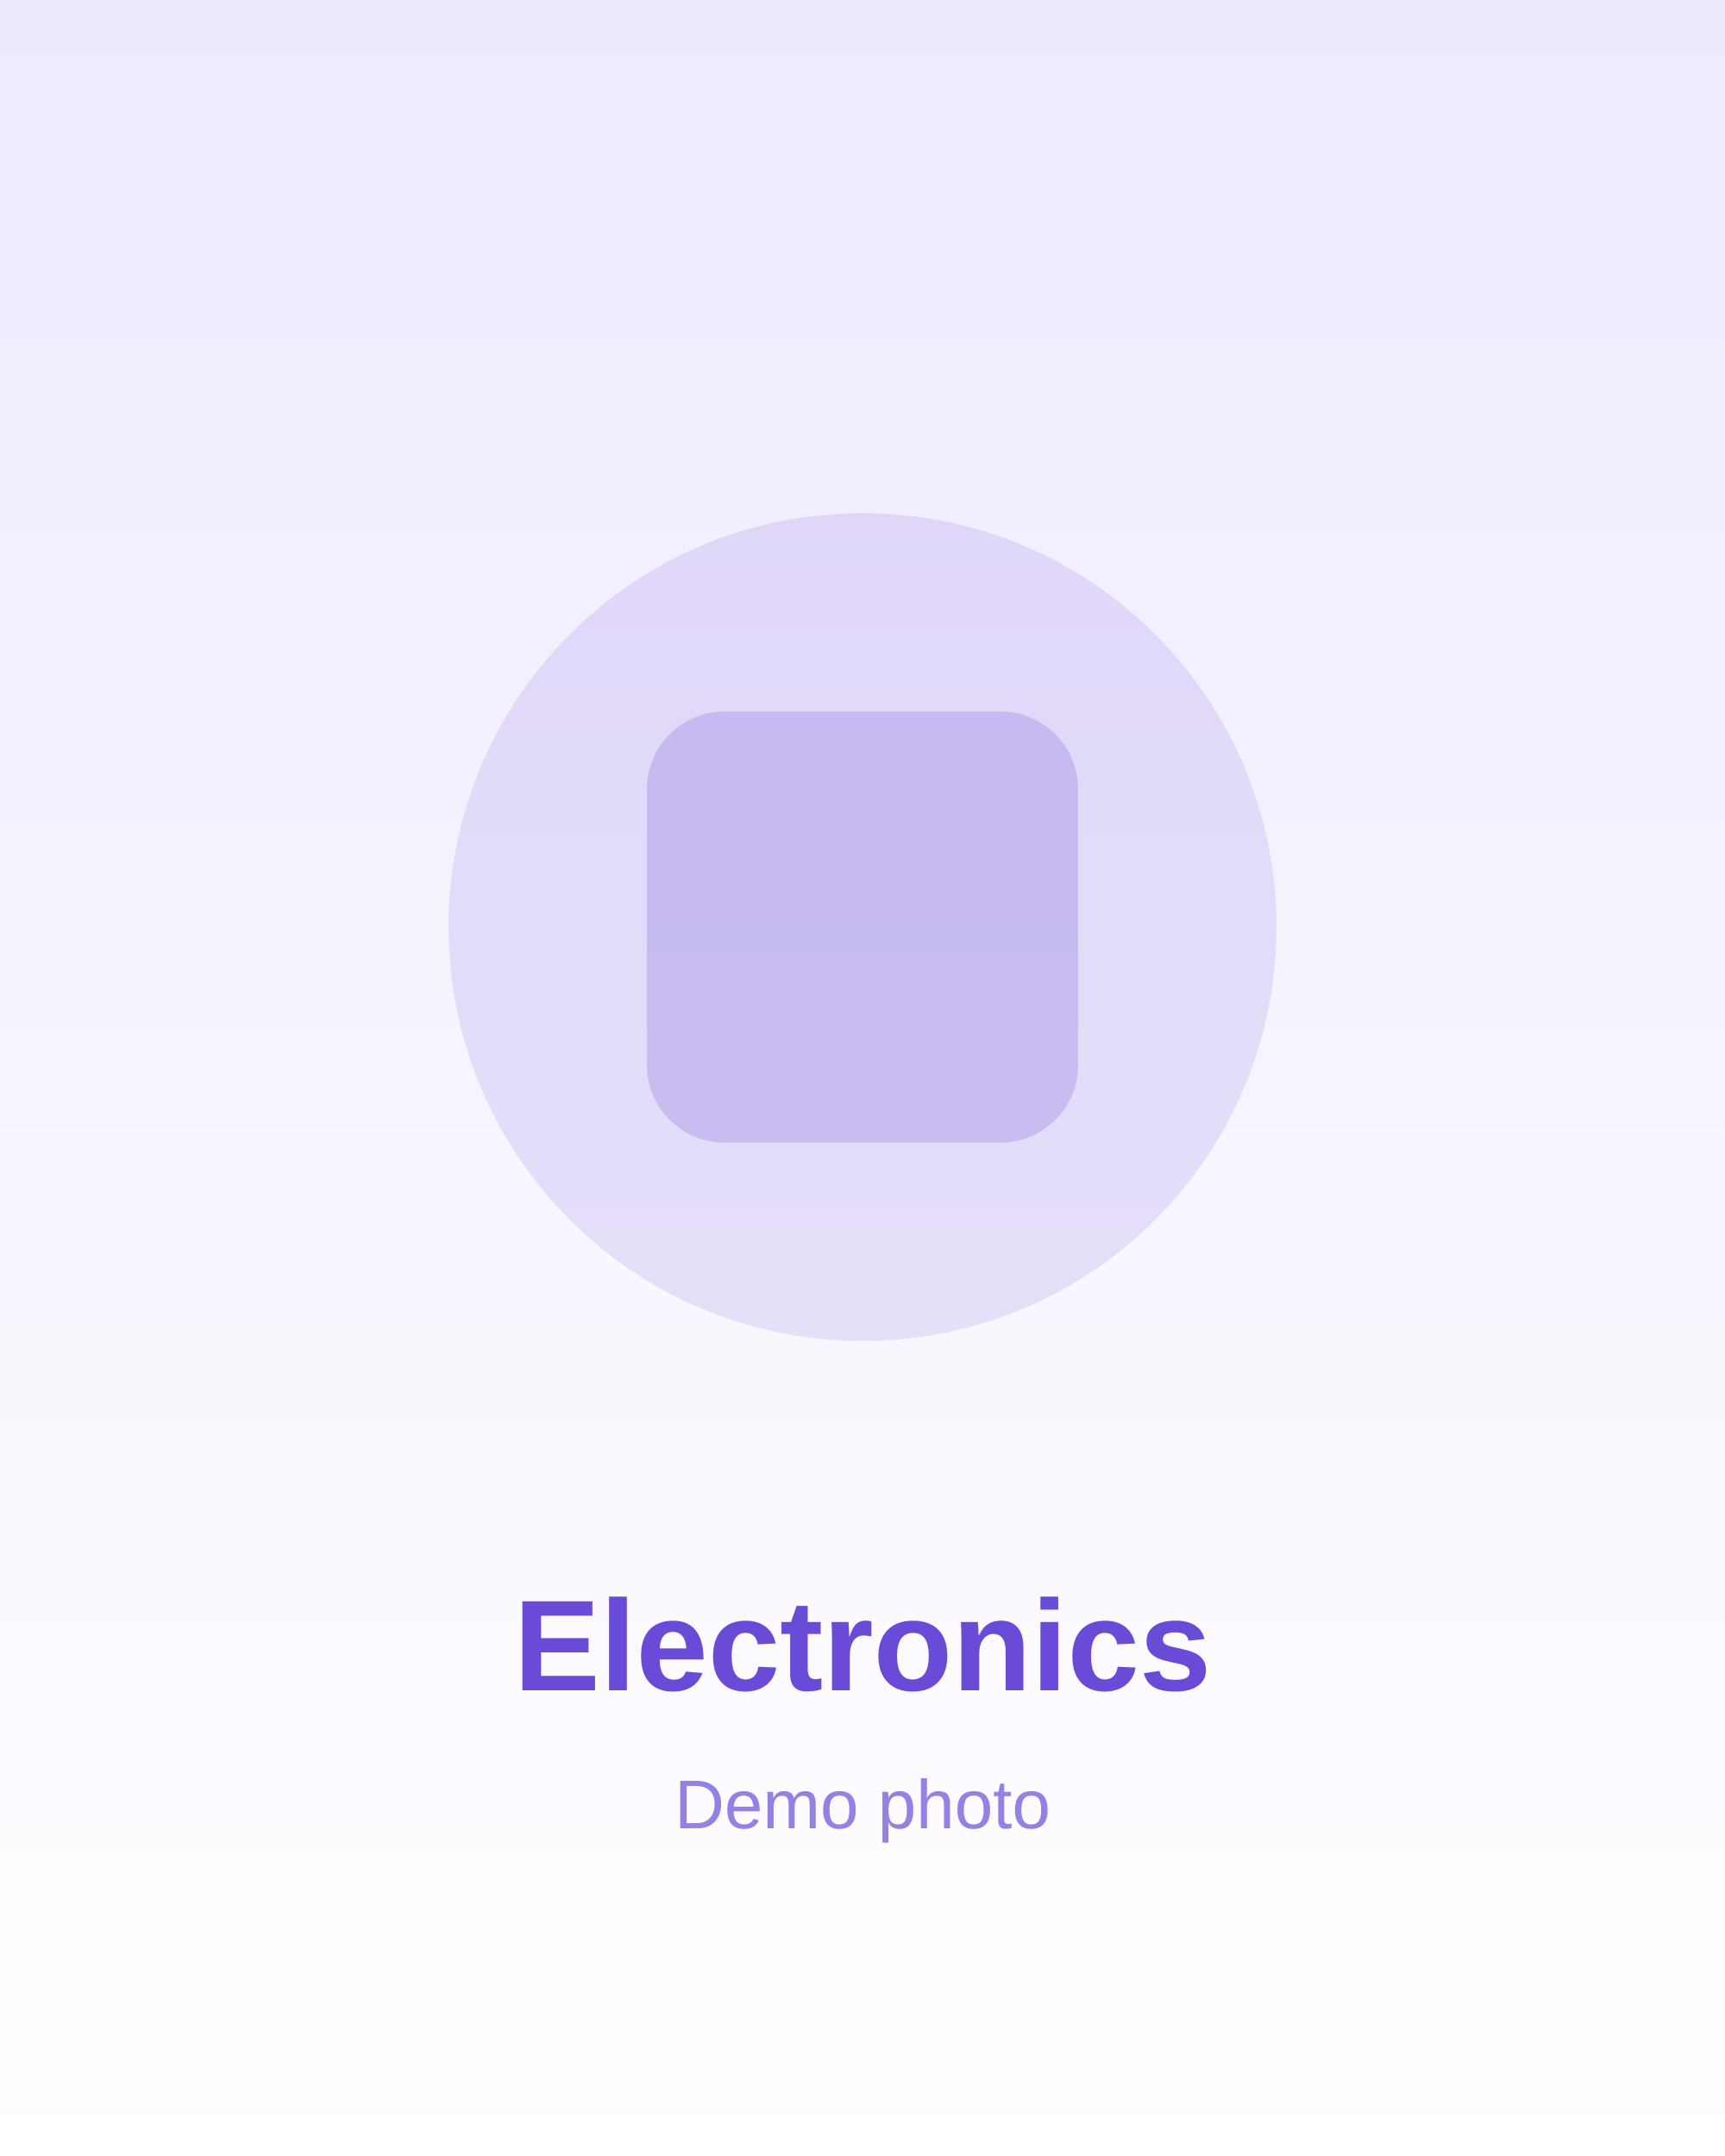
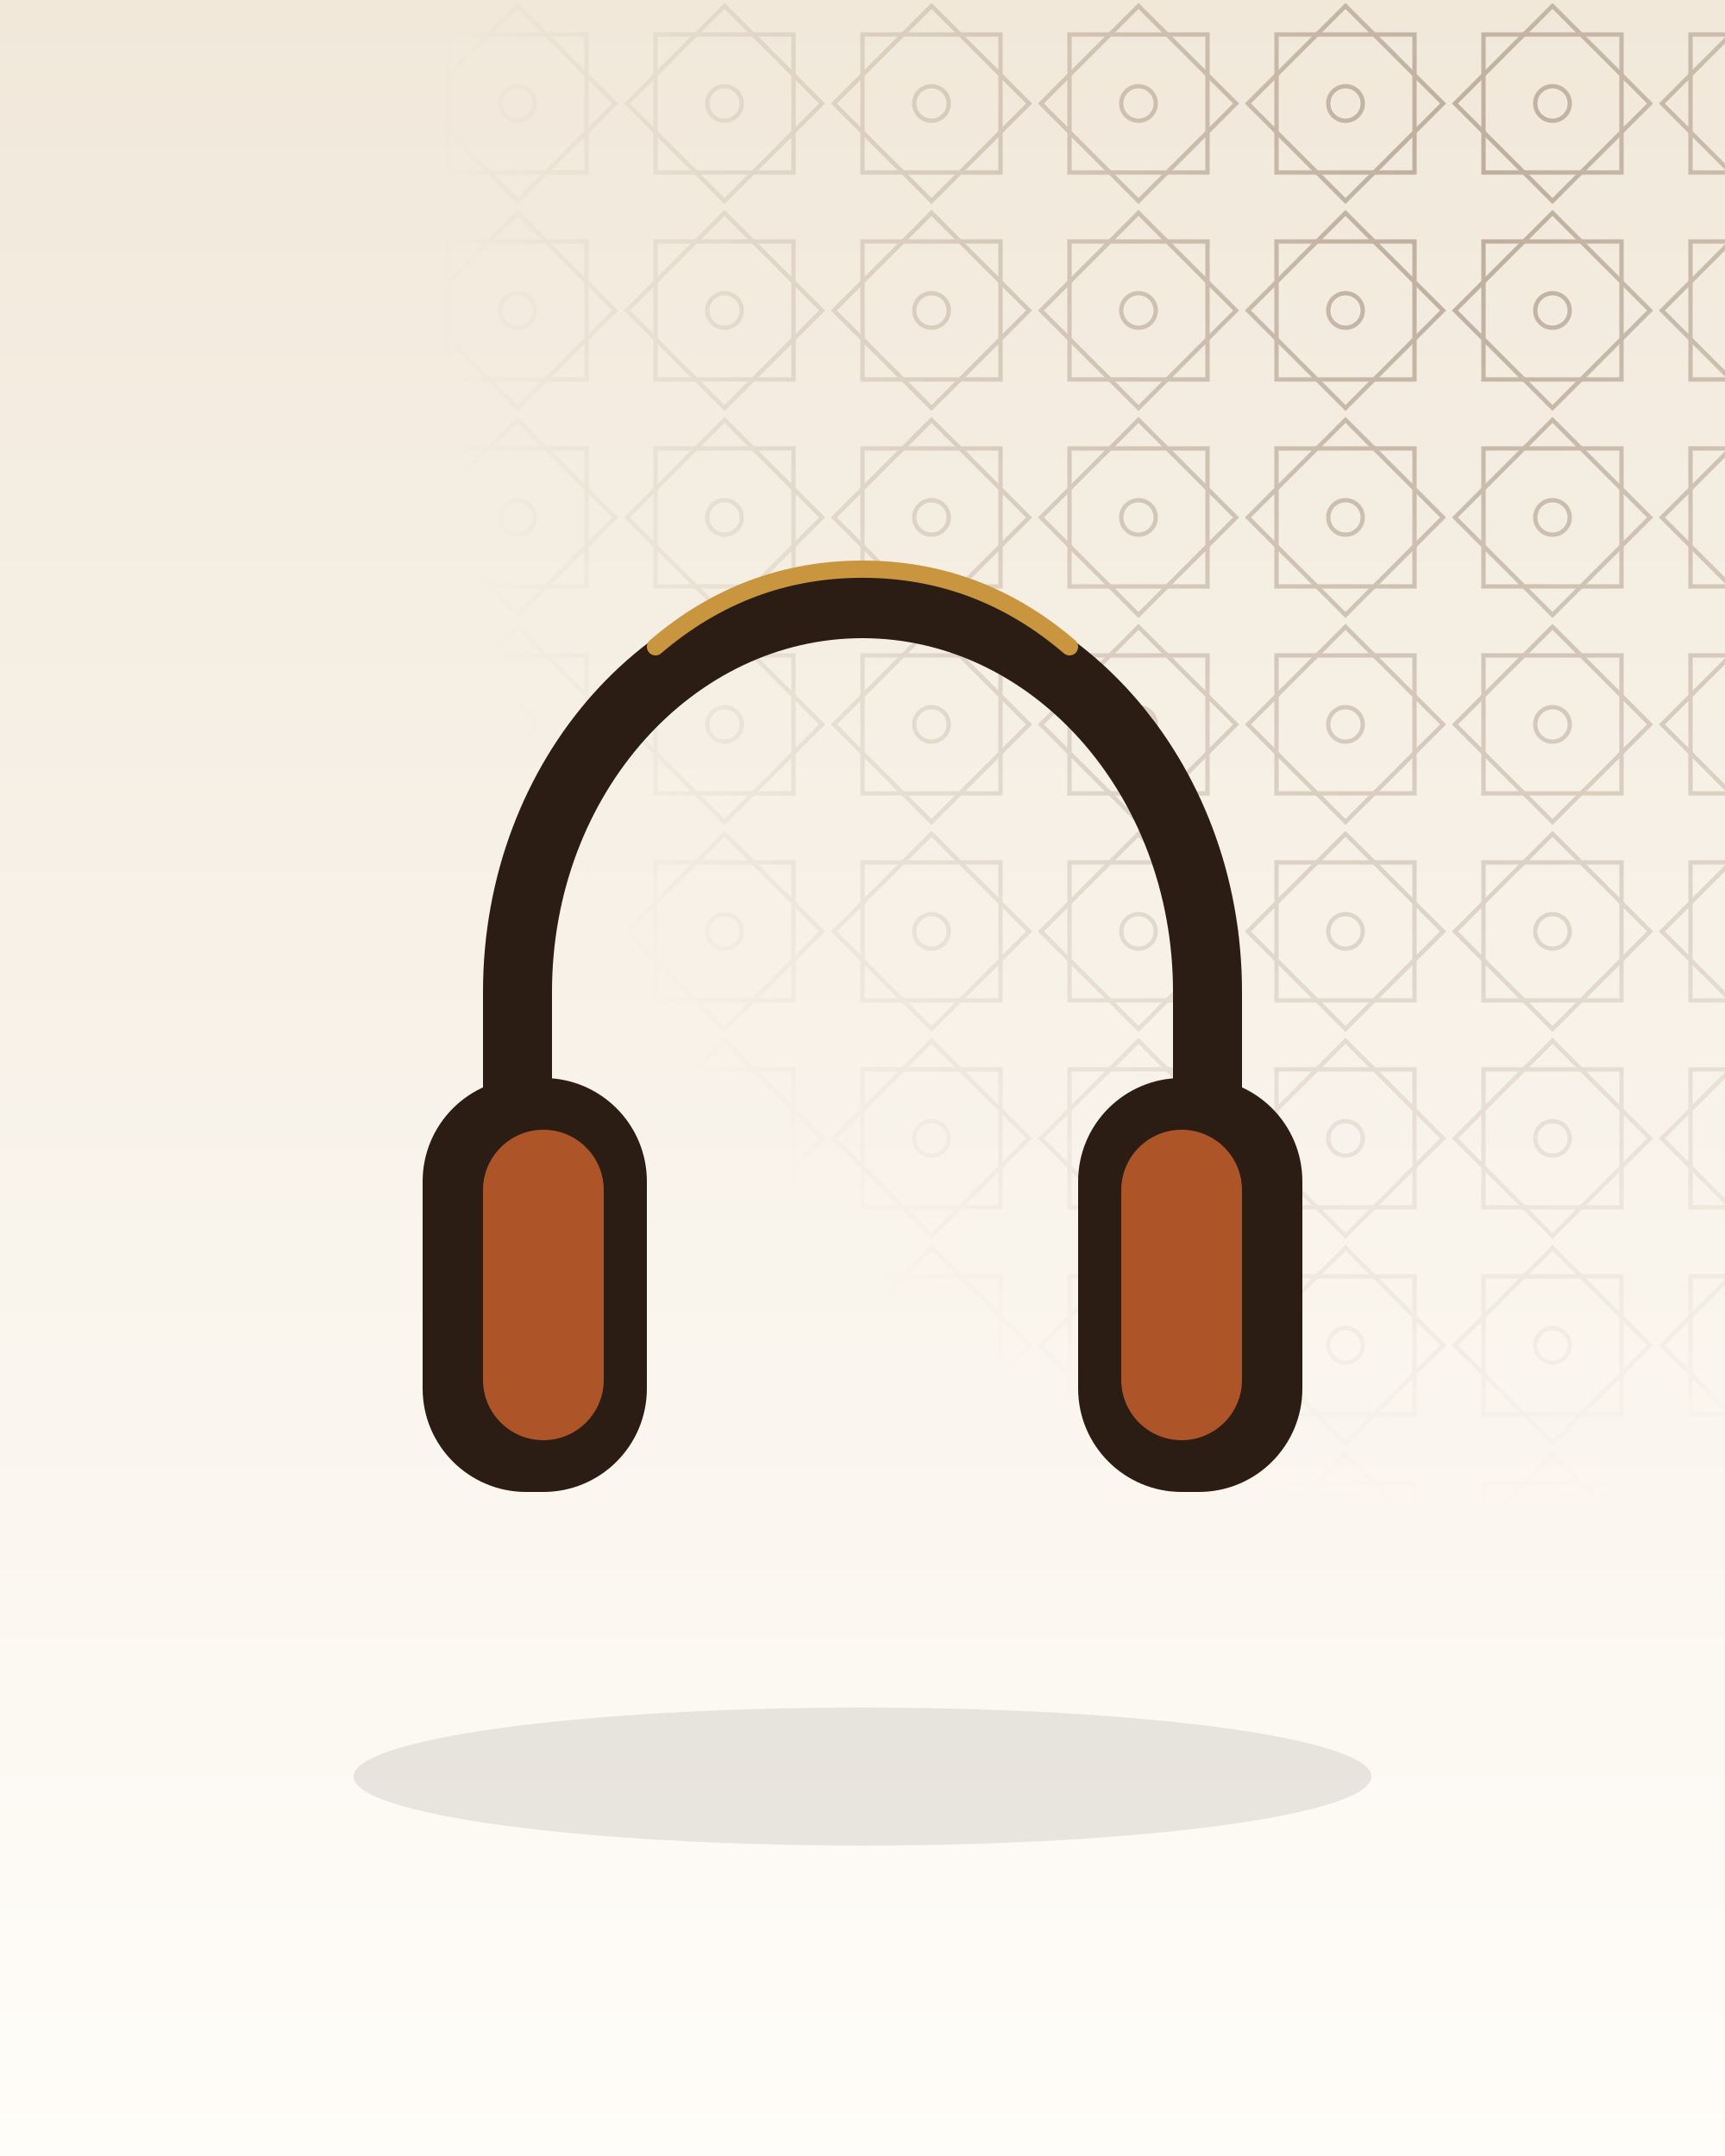
- <svg xmlns="http://www.w3.org/2000/svg" viewBox="0 0 400 500" role="img" aria-label="Electronics demo photo">
+ <svg xmlns="http://www.w3.org/2000/svg" viewBox="0 0 400 500" role="img" aria-label="Electronics — placeholder illustration">
  <defs>
-     <linearGradient id="g" x1="0" y1="0" x2="0" y2="1">
-       <stop offset="0" stop-color="#EEE9FD" />
-       <stop offset="1" stop-color="#FFFFFF" />
+     <linearGradient id="bg" x1="0" y1="0" x2="0" y2="1">
+       <stop offset="0" stop-color="#F1E8DA" />
+       <stop offset="1" stop-color="#FFFDF9" />
    </linearGradient>
+     <pattern id="bp" width="48" height="48" patternUnits="userSpaceOnUse">
+       <g fill="none" stroke="#5A3A22" stroke-width="1" opacity="0.35">
+         <rect x="8" y="8" width="32" height="32" />
+         <rect x="8" y="8" width="32" height="32" transform="rotate(45 24 24)" />
+         <circle cx="24" cy="24" r="4" />
+       </g>
+     </pattern>
+     <radialGradient id="fade" cx="0.85" cy="0.1" r="0.6">
+       <stop offset="0" stop-color="#fff" stop-opacity="1" />
+       <stop offset="1" stop-color="#fff" stop-opacity="0" />
+     </radialGradient>
+     <mask id="m">
+       <rect width="400" height="500" fill="url(#fade)" />
+     </mask>
  </defs>
-   <rect width="400" height="500" fill="url(#g)" />
-   <circle cx="200" cy="215" r="96" fill="#6A4BD8" opacity="0.14" />
-   <rect x="150" y="165" width="100" height="100" rx="18" fill="#6A4BD8" opacity="0.22" />
-   <text x="200" y="392" text-anchor="middle" font-family="Segoe UI, Arial, sans-serif" font-size="30" font-weight="600" fill="#6A4BD8">Electronics</text>
-   <text x="200" y="424" text-anchor="middle" font-family="Segoe UI, Arial, sans-serif" font-size="16" fill="#6A4BD8" opacity="0.7">Demo photo</text>
+   <rect width="400" height="500" fill="url(#bg)" />
+   <rect width="400" height="500" fill="url(#bp)" mask="url(#m)" />
+   <ellipse cx="200" cy="412" rx="118" ry="16" fill="#2B1D14" opacity="0.10" />
+   <path d="M120 270v-40c0-50 36-90 80-90s80 40 80 90v40" fill="none" stroke="#2B1D14" stroke-width="16" stroke-linecap="round" />
+   <rect x="98" y="250" width="52" height="96" rx="24" fill="#2B1D14" />
+   <rect x="250" y="250" width="52" height="96" rx="24" fill="#2B1D14" />
+   <rect x="112" y="262" width="28" height="72" rx="14" fill="#AE5429" />
+   <rect x="260" y="262" width="28" height="72" rx="14" fill="#AE5429" />
+   <path d="M152 150c14-12 30-18 48-18s34 6 48 18" fill="none" stroke="#C9963F" stroke-width="4" stroke-linecap="round" />
</svg>
